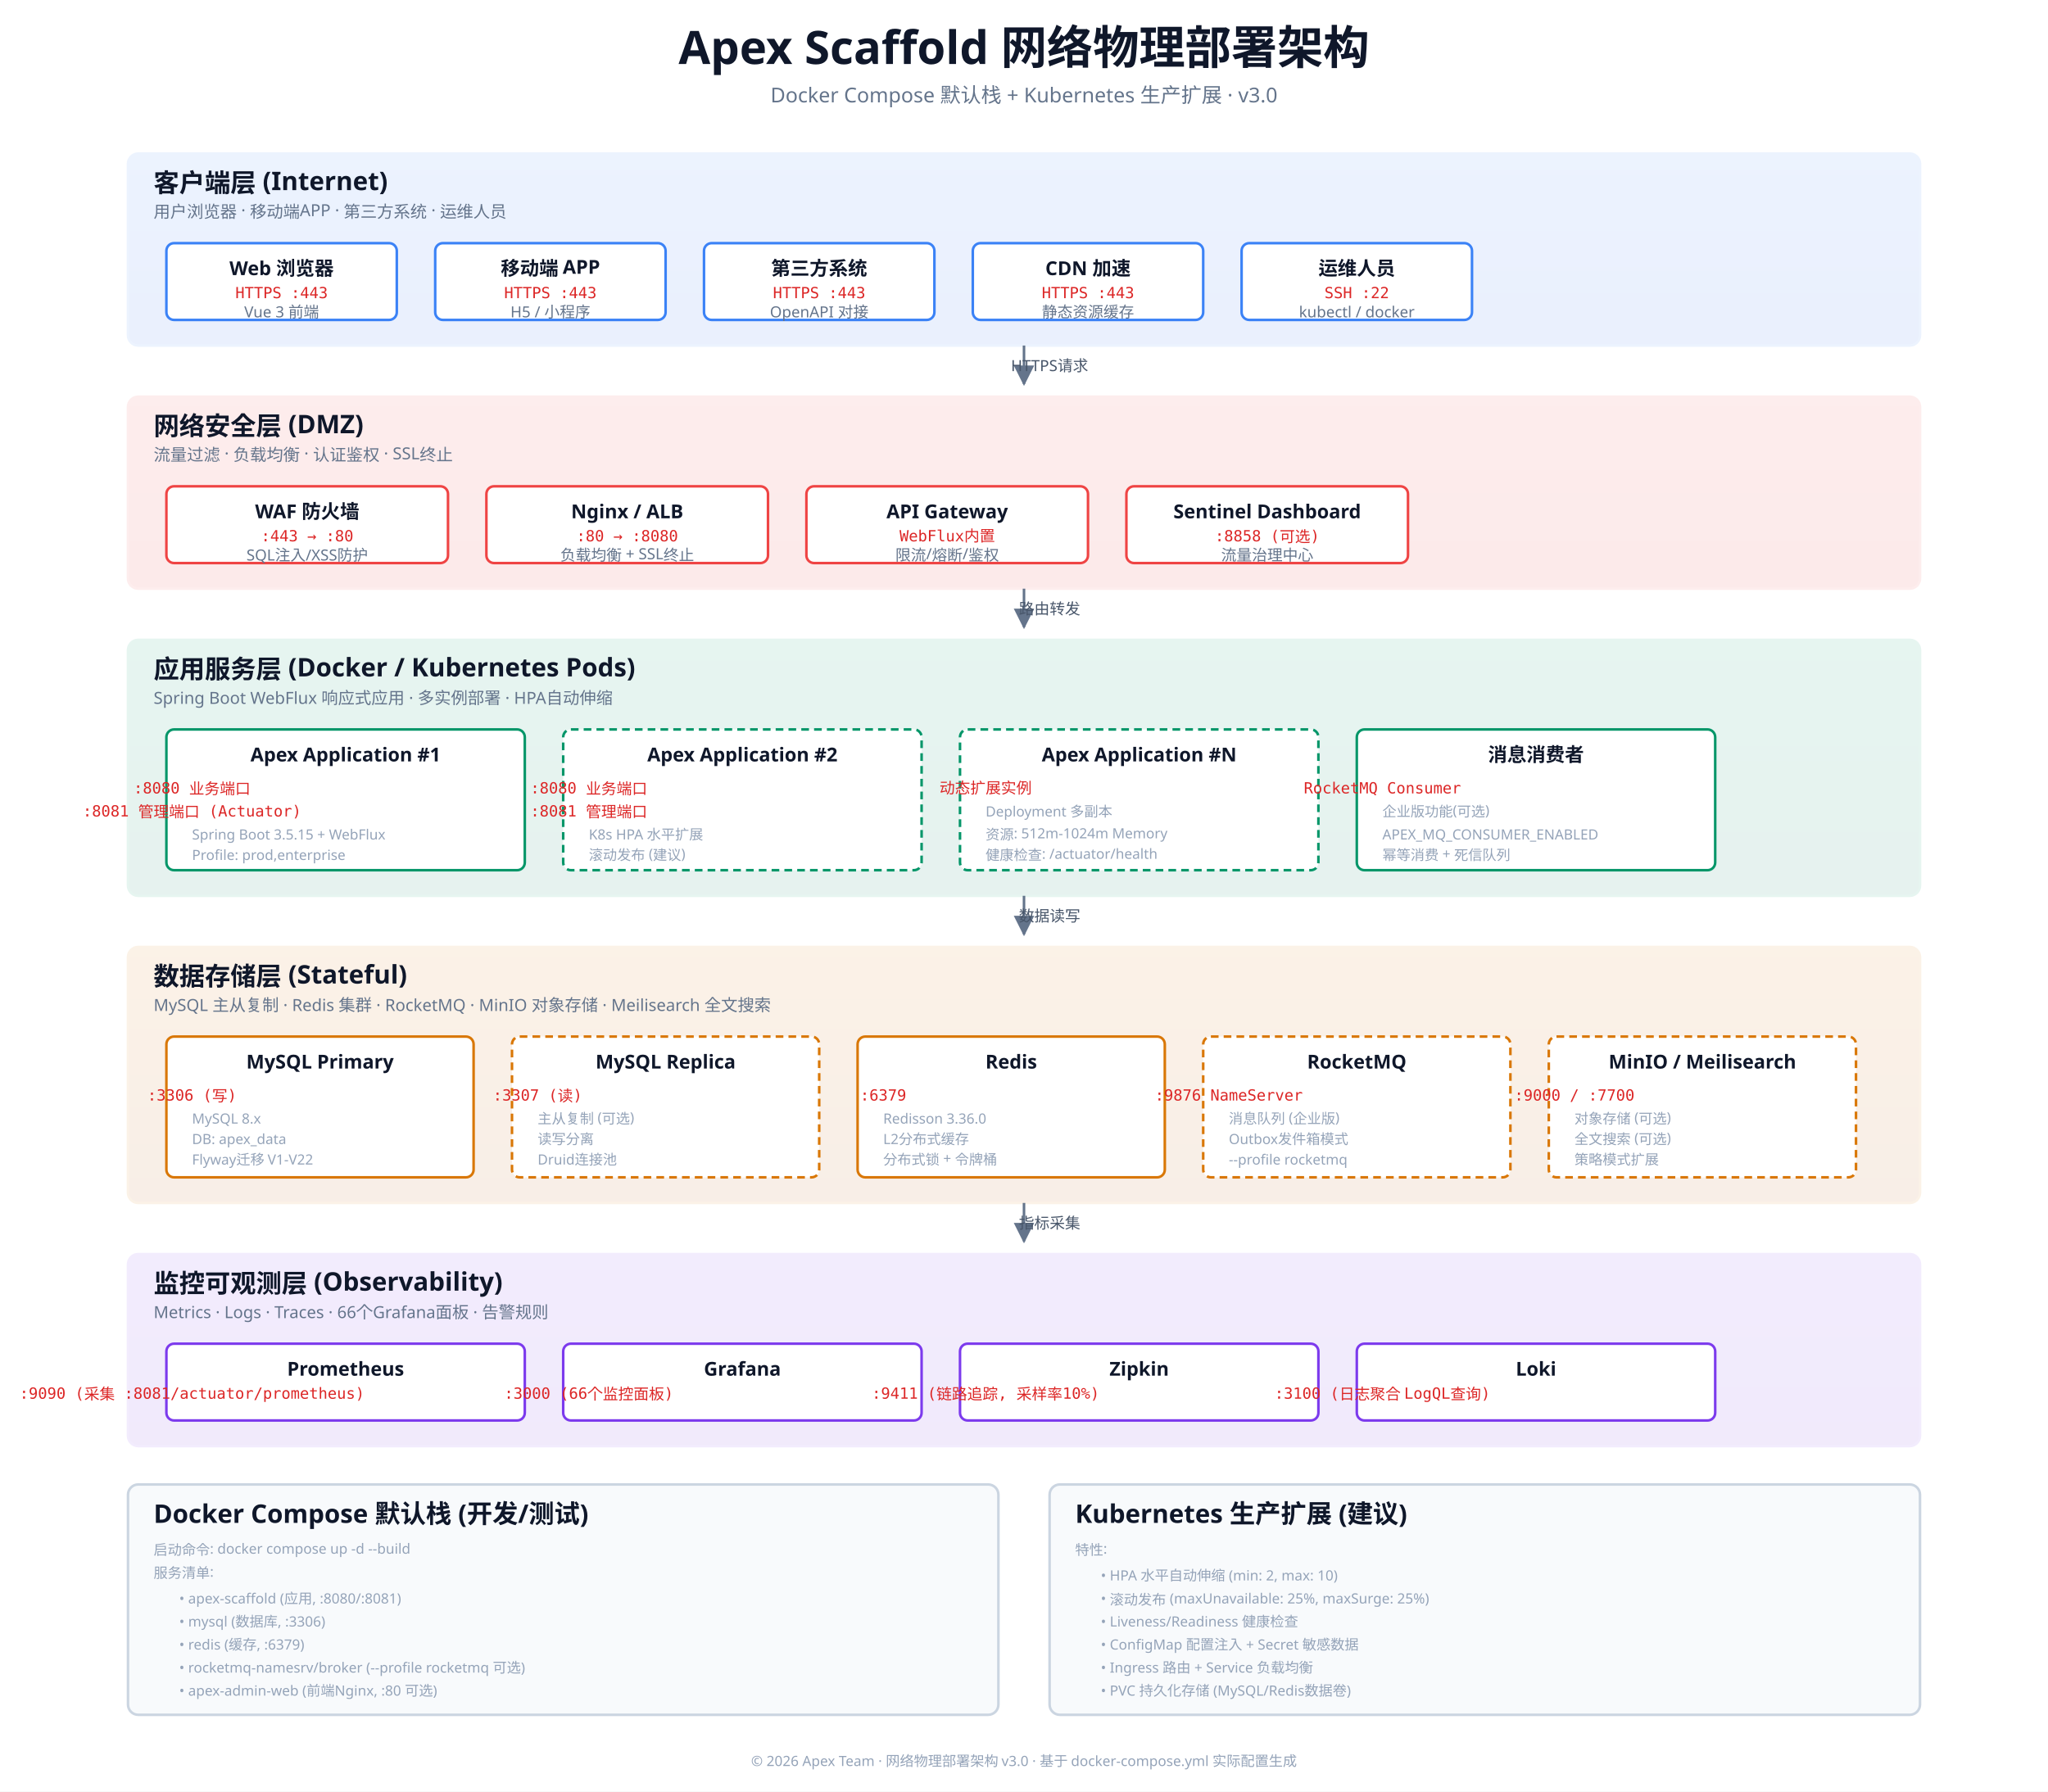
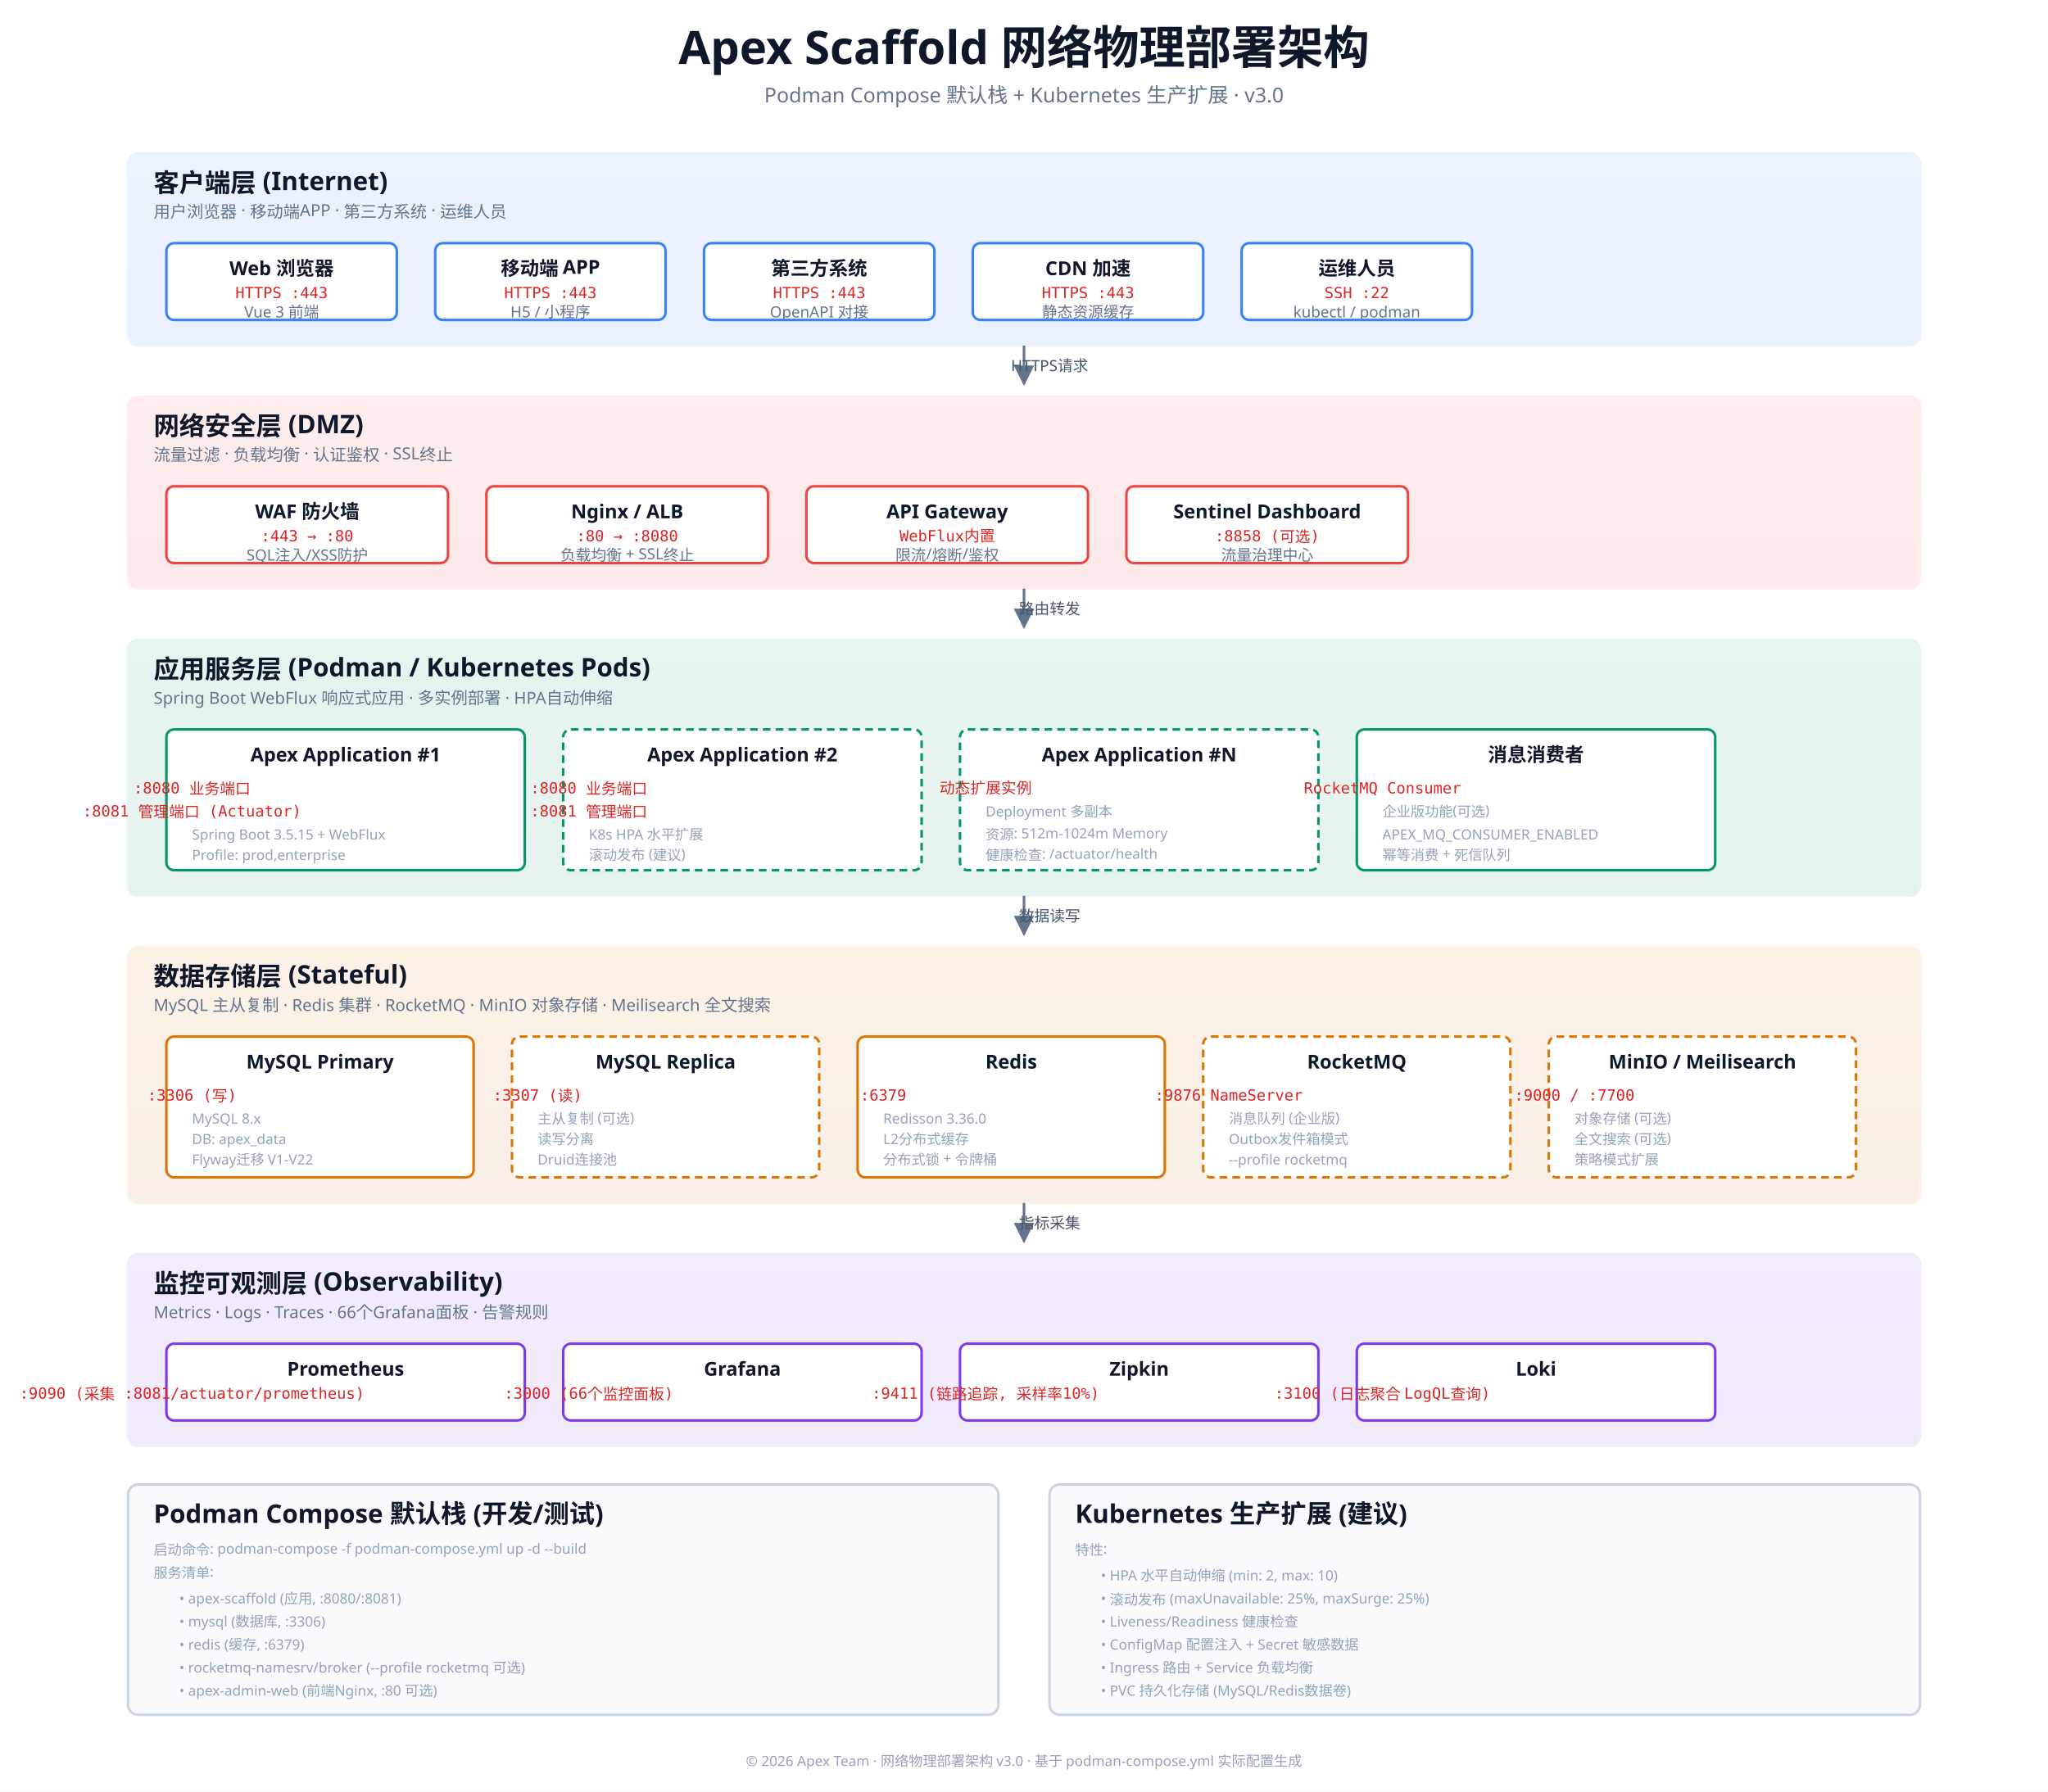
<svg xmlns="http://www.w3.org/2000/svg" viewBox="0 0 1600 1400" width="1600" height="1400">
  <defs>
    <style>
      .title-main {
        font: 700 36px system-ui, sans-serif;
        fill: #0f172a;
        text-anchor: middle;
      }
      .title-version {
        font: 500 16px system-ui, sans-serif;
        fill: #64748b;
        text-anchor: middle;
      }
      .layer-title {
        font: 600 20px system-ui, sans-serif;
        fill: #0f172a;
      }
      .layer-desc {
        font: 400 13px system-ui, sans-serif;
        fill: #64748b;
      }
      .node-title {
        font: 600 15px system-ui, sans-serif;
        fill: #0f172a;
        text-anchor: middle;
      }
      .node-port {
        font: 500 12px 'SF Mono', monospace;
        fill: #dc2626;
        text-anchor: middle;
      }
      .node-desc {
        font: 400 12px system-ui, sans-serif;
        fill: #64748b;
        text-anchor: middle;
      }
      .tech-label {
        font: 400 11px system-ui, sans-serif;
        fill: #94a3b8;
      }
      .flow-label {
        font: 500 12px system-ui, sans-serif;
        fill: #475569;
        text-anchor: middle;
      }
    </style>
    <marker id="arrow" viewBox="0 0 10 10" refX="9" refY="5" markerWidth="8" markerHeight="8" orient="auto">
      <path d="M 0 0 L 10 5 L 0 10 z" fill="#64748b" />
    </marker>
    <linearGradient id="grad-client" x1="0%" y1="0%" x2="0%" y2="100%">
      <stop offset="0%" style="stop-color:#3b82f6;stop-opacity:1" />
      <stop offset="100%" style="stop-color:#2563eb;stop-opacity:1" />
    </linearGradient>
    <linearGradient id="grad-dmz" x1="0%" y1="0%" x2="0%" y2="100%">
      <stop offset="0%" style="stop-color:#ef4444;stop-opacity:1" />
      <stop offset="100%" style="stop-color:#dc2626;stop-opacity:1" />
    </linearGradient>
    <linearGradient id="grad-app" x1="0%" y1="0%" x2="0%" y2="100%">
      <stop offset="0%" style="stop-color:#059669;stop-opacity:1" />
      <stop offset="100%" style="stop-color:#047857;stop-opacity:1" />
    </linearGradient>
    <linearGradient id="grad-data" x1="0%" y1="0%" x2="0%" y2="100%">
      <stop offset="0%" style="stop-color:#d97706;stop-opacity:1" />
      <stop offset="100%" style="stop-color:#b45309;stop-opacity:1" />
    </linearGradient>
    <linearGradient id="grad-monitor" x1="0%" y1="0%" x2="0%" y2="100%">
      <stop offset="0%" style="stop-color:#7c3aed;stop-opacity:1" />
      <stop offset="100%" style="stop-color:#6d28d9;stop-opacity:1" />
    </linearGradient>
  </defs>
  <rect width="1600" height="1400" fill="#ffffff" />
  <text x="800" y="50" class="title-main">Apex Scaffold 网络物理部署架构</text>
-   <text x="800" y="80" class="title-version">Docker Compose 默认栈 + Kubernetes 生产扩展 · v3.0</text>
+   <text x="800" y="80" class="title-version">Podman Compose 默认栈 + Kubernetes 生产扩展 · v3.0</text>
  <g id="client-layer">
    <rect x="100" y="120" width="1400" height="150" rx="8" fill="url(#grad-client)" opacity="0.1" stroke="#3b82f6" stroke-width="2" />
    <text x="120" y="150" class="layer-title" fill="#3b82f6">客户端层 (Internet)</text>
    <text x="120" y="170" class="layer-desc">用户浏览器 · 移动端APP · 第三方系统 · 运维人员</text>
    <rect x="130" y="190" width="180" height="60" rx="6" fill="#ffffff" stroke="#3b82f6" stroke-width="2" />
    <text x="220" y="215" class="node-title">Web 浏览器</text>
    <text x="220" y="233" class="node-port">HTTPS :443</text>
    <text x="220" y="248" class="node-desc">Vue 3 前端</text>
    <rect x="340" y="190" width="180" height="60" rx="6" fill="#ffffff" stroke="#3b82f6" stroke-width="2" />
    <text x="430" y="215" class="node-title">移动端 APP</text>
    <text x="430" y="233" class="node-port">HTTPS :443</text>
    <text x="430" y="248" class="node-desc">H5 / 小程序</text>
    <rect x="550" y="190" width="180" height="60" rx="6" fill="#ffffff" stroke="#3b82f6" stroke-width="2" />
    <text x="640" y="215" class="node-title">第三方系统</text>
    <text x="640" y="233" class="node-port">HTTPS :443</text>
    <text x="640" y="248" class="node-desc">OpenAPI 对接</text>
    <rect x="760" y="190" width="180" height="60" rx="6" fill="#ffffff" stroke="#3b82f6" stroke-width="2" />
    <text x="850" y="215" class="node-title">CDN 加速</text>
    <text x="850" y="233" class="node-port">HTTPS :443</text>
    <text x="850" y="248" class="node-desc">静态资源缓存</text>
    <rect x="970" y="190" width="180" height="60" rx="6" fill="#ffffff" stroke="#3b82f6" stroke-width="2" />
    <text x="1060" y="215" class="node-title">运维人员</text>
    <text x="1060" y="233" class="node-port">SSH :22</text>
-     <text x="1060" y="248" class="node-desc">kubectl / docker</text>
+     <text x="1060" y="248" class="node-desc">kubectl / podman</text>
  </g>
  <line x1="800" y1="270" x2="800" y2="300" stroke="#64748b" stroke-width="2" marker-end="url(#arrow)" />
  <text x="820" y="290" class="flow-label">HTTPS请求</text>
  <g id="dmz-layer">
    <rect x="100" y="310" width="1400" height="150" rx="8" fill="url(#grad-dmz)" opacity="0.1" stroke="#ef4444" stroke-width="2" />
    <text x="120" y="340" class="layer-title" fill="#ef4444">网络安全层 (DMZ)</text>
    <text x="120" y="360" class="layer-desc">流量过滤 · 负载均衡 · 认证鉴权 · SSL终止</text>
    <rect x="130" y="380" width="220" height="60" rx="6" fill="#ffffff" stroke="#ef4444" stroke-width="2" />
    <text x="240" y="405" class="node-title">WAF 防火墙</text>
    <text x="240" y="423" class="node-port">:443 → :80</text>
    <text x="240" y="438" class="node-desc">SQL注入/XSS防护</text>
    <rect x="380" y="380" width="220" height="60" rx="6" fill="#ffffff" stroke="#ef4444" stroke-width="2" />
    <text x="490" y="405" class="node-title">Nginx / ALB</text>
    <text x="490" y="423" class="node-port">:80 → :8080</text>
    <text x="490" y="438" class="node-desc">负载均衡 + SSL终止</text>
    <rect x="630" y="380" width="220" height="60" rx="6" fill="#ffffff" stroke="#ef4444" stroke-width="2" />
    <text x="740" y="405" class="node-title">API Gateway</text>
    <text x="740" y="423" class="node-port">WebFlux内置</text>
    <text x="740" y="438" class="node-desc">限流/熔断/鉴权</text>
    <rect x="880" y="380" width="220" height="60" rx="6" fill="#ffffff" stroke="#ef4444" stroke-width="2" />
    <text x="990" y="405" class="node-title">Sentinel Dashboard</text>
    <text x="990" y="423" class="node-port">:8858 (可选)</text>
    <text x="990" y="438" class="node-desc">流量治理中心</text>
  </g>
  <line x1="800" y1="460" x2="800" y2="490" stroke="#64748b" stroke-width="2" marker-end="url(#arrow)" />
  <text x="820" y="480" class="flow-label">路由转发</text>
  <g id="app-layer">
    <rect x="100" y="500" width="1400" height="200" rx="8" fill="url(#grad-app)" opacity="0.1" stroke="#059669" stroke-width="2" />
-     <text x="120" y="530" class="layer-title" fill="#059669">应用服务层 (Docker / Kubernetes Pods)</text>
+     <text x="120" y="530" class="layer-title" fill="#059669">应用服务层 (Podman / Kubernetes Pods)</text>
    <text x="120" y="550" class="layer-desc">Spring Boot WebFlux 响应式应用 · 多实例部署 · HPA自动伸缩</text>
    <rect x="130" y="570" width="280" height="110" rx="6" fill="#ffffff" stroke="#059669" stroke-width="2" />
    <text x="270" y="595" class="node-title">Apex Application #1</text>
    <text x="150" y="620" class="node-port">:8080 业务端口</text>
    <text x="150" y="638" class="node-port">:8081 管理端口 (Actuator)</text>
    <text x="150" y="656" class="tech-label">Spring Boot 3.5.15 + WebFlux</text>
    <text x="150" y="672" class="tech-label">Profile: prod,enterprise</text>
    <rect x="440" y="570" width="280" height="110" rx="6" fill="#ffffff" stroke="#059669" stroke-width="2" stroke-dasharray="6,4" />
    <text x="580" y="595" class="node-title">Apex Application #2</text>
    <text x="460" y="620" class="node-port">:8080 业务端口</text>
    <text x="460" y="638" class="node-port">:8081 管理端口</text>
    <text x="460" y="656" class="tech-label">K8s HPA 水平扩展</text>
    <text x="460" y="672" class="tech-label">滚动发布 (建议)</text>
    <rect x="750" y="570" width="280" height="110" rx="6" fill="#ffffff" stroke="#059669" stroke-width="2" stroke-dasharray="6,4" />
    <text x="890" y="595" class="node-title">Apex Application #N</text>
    <text x="770" y="620" class="node-port">动态扩展实例</text>
    <text x="770" y="638" class="tech-label">Deployment 多副本</text>
    <text x="770" y="656" class="tech-label">资源: 512m-1024m Memory</text>
    <text x="770" y="672" class="tech-label">健康检查: /actuator/health</text>
    <rect x="1060" y="570" width="280" height="110" rx="6" fill="#ffffff" stroke="#059669" stroke-width="2" />
    <text x="1200" y="595" class="node-title">消息消费者</text>
    <text x="1080" y="620" class="node-port">RocketMQ Consumer</text>
    <text x="1080" y="638" class="tech-label">企业版功能(可选)</text>
    <text x="1080" y="656" class="tech-label">APEX_MQ_CONSUMER_ENABLED</text>
    <text x="1080" y="672" class="tech-label">幂等消费 + 死信队列</text>
  </g>
  <line x1="800" y1="700" x2="800" y2="730" stroke="#64748b" stroke-width="2" marker-end="url(#arrow)" />
  <text x="820" y="720" class="flow-label">数据读写</text>
  <g id="data-layer">
    <rect x="100" y="740" width="1400" height="200" rx="8" fill="url(#grad-data)" opacity="0.1" stroke="#d97706" stroke-width="2" />
    <text x="120" y="770" class="layer-title" fill="#d97706">数据存储层 (Stateful)</text>
    <text x="120" y="790" class="layer-desc">MySQL 主从复制 · Redis 集群 · RocketMQ · MinIO 对象存储 · Meilisearch 全文搜索</text>
    <rect x="130" y="810" width="240" height="110" rx="6" fill="#ffffff" stroke="#d97706" stroke-width="2" />
    <text x="250" y="835" class="node-title">MySQL Primary</text>
    <text x="150" y="860" class="node-port">:3306 (写)</text>
    <text x="150" y="878" class="tech-label">MySQL 8.x</text>
    <text x="150" y="894" class="tech-label">DB: apex_data</text>
    <text x="150" y="910" class="tech-label">Flyway迁移 V1-V22</text>
    <rect x="400" y="810" width="240" height="110" rx="6" fill="#ffffff" stroke="#d97706" stroke-width="2" stroke-dasharray="6,4" />
    <text x="520" y="835" class="node-title">MySQL Replica</text>
    <text x="420" y="860" class="node-port">:3307 (读)</text>
    <text x="420" y="878" class="tech-label">主从复制 (可选)</text>
    <text x="420" y="894" class="tech-label">读写分离</text>
    <text x="420" y="910" class="tech-label">Druid连接池</text>
    <rect x="670" y="810" width="240" height="110" rx="6" fill="#ffffff" stroke="#d97706" stroke-width="2" />
    <text x="790" y="835" class="node-title">Redis</text>
    <text x="690" y="860" class="node-port">:6379</text>
    <text x="690" y="878" class="tech-label">Redisson 3.36.0</text>
    <text x="690" y="894" class="tech-label">L2分布式缓存</text>
    <text x="690" y="910" class="tech-label">分布式锁 + 令牌桶</text>
    <rect x="940" y="810" width="240" height="110" rx="6" fill="#ffffff" stroke="#d97706" stroke-width="2" stroke-dasharray="6,4" />
    <text x="1060" y="835" class="node-title">RocketMQ</text>
    <text x="960" y="860" class="node-port">:9876 NameServer</text>
    <text x="960" y="878" class="tech-label">消息队列 (企业版)</text>
    <text x="960" y="894" class="tech-label">Outbox发件箱模式</text>
    <text x="960" y="910" class="tech-label">--profile rocketmq</text>
    <rect x="1210" y="810" width="240" height="110" rx="6" fill="#ffffff" stroke="#d97706" stroke-width="2" stroke-dasharray="6,4" />
    <text x="1330" y="835" class="node-title">MinIO / Meilisearch</text>
    <text x="1230" y="860" class="node-port">:9000 / :7700</text>
    <text x="1230" y="878" class="tech-label">对象存储 (可选)</text>
    <text x="1230" y="894" class="tech-label">全文搜索 (可选)</text>
    <text x="1230" y="910" class="tech-label">策略模式扩展</text>
  </g>
  <line x1="800" y1="940" x2="800" y2="970" stroke="#64748b" stroke-width="2" marker-end="url(#arrow)" />
  <text x="820" y="960" class="flow-label">指标采集</text>
  <g id="monitor-layer">
    <rect x="100" y="980" width="1400" height="150" rx="8" fill="url(#grad-monitor)" opacity="0.1" stroke="#7c3aed" stroke-width="2" />
    <text x="120" y="1010" class="layer-title" fill="#7c3aed">监控可观测层 (Observability)</text>
    <text x="120" y="1030" class="layer-desc">Metrics · Logs · Traces · 66个Grafana面板 · 告警规则</text>
    <rect x="130" y="1050" width="280" height="60" rx="6" fill="#ffffff" stroke="#7c3aed" stroke-width="2" />
    <text x="270" y="1075" class="node-title">Prometheus</text>
    <text x="150" y="1093" class="node-port">:9090 (采集 :8081/actuator/prometheus)</text>
    <rect x="440" y="1050" width="280" height="60" rx="6" fill="#ffffff" stroke="#7c3aed" stroke-width="2" />
    <text x="580" y="1075" class="node-title">Grafana</text>
    <text x="460" y="1093" class="node-port">:3000 (66个监控面板)</text>
    <rect x="750" y="1050" width="280" height="60" rx="6" fill="#ffffff" stroke="#7c3aed" stroke-width="2" />
    <text x="890" y="1075" class="node-title">Zipkin</text>
    <text x="770" y="1093" class="node-port">:9411 (链路追踪, 采样率10%)</text>
    <rect x="1060" y="1050" width="280" height="60" rx="6" fill="#ffffff" stroke="#7c3aed" stroke-width="2" />
    <text x="1200" y="1075" class="node-title">Loki</text>
    <text x="1080" y="1093" class="node-port">:3100 (日志聚合 LogQL查询)</text>
  </g>
  <g id="deployment-modes">
    <rect x="100" y="1160" width="680" height="180" rx="8" fill="#f8fafc" stroke="#cbd5e1" stroke-width="2" />
-     <text x="120" y="1190" class="layer-title">Docker Compose 默认栈 (开发/测试)</text>
-     <text x="120" y="1215" class="tech-label">启动命令: docker compose up -d --build</text>
+     <text x="120" y="1190" class="layer-title">Podman Compose 默认栈 (开发/测试)</text>
+     <text x="120" y="1215" class="tech-label">启动命令: podman-compose -f podman-compose.yml up -d --build</text>
    <text x="120" y="1233" class="tech-label">服务清单:</text>
    <text x="140" y="1253" class="tech-label">• apex-scaffold (应用, :8080/:8081)</text>
    <text x="140" y="1271" class="tech-label">• mysql (数据库, :3306)</text>
    <text x="140" y="1289" class="tech-label">• redis (缓存, :6379)</text>
    <text x="140" y="1307" class="tech-label">• rocketmq-namesrv/broker (--profile rocketmq 可选)</text>
    <text x="140" y="1325" class="tech-label">• apex-admin-web (前端Nginx, :80 可选)</text>
    <rect x="820" y="1160" width="680" height="180" rx="8" fill="#f8fafc" stroke="#cbd5e1" stroke-width="2" />
    <text x="840" y="1190" class="layer-title">Kubernetes 生产扩展 (建议)</text>
    <text x="840" y="1215" class="tech-label">特性:</text>
    <text x="860" y="1235" class="tech-label">• HPA 水平自动伸缩 (min: 2, max: 10)</text>
    <text x="860" y="1253" class="tech-label">• 滚动发布 (maxUnavailable: 25%, maxSurge: 25%)</text>
    <text x="860" y="1271" class="tech-label">• Liveness/Readiness 健康检查</text>
    <text x="860" y="1289" class="tech-label">• ConfigMap 配置注入 + Secret 敏感数据</text>
    <text x="860" y="1307" class="tech-label">• Ingress 路由 + Service 负载均衡</text>
    <text x="860" y="1325" class="tech-label">• PVC 持久化存储 (MySQL/Redis数据卷)</text>
  </g>
-   <text x="800" y="1380" class="tech-label" text-anchor="middle">© 2026 Apex Team · 网络物理部署架构 v3.0 · 基于 docker-compose.yml 实际配置生成</text>
+   <text x="800" y="1380" class="tech-label" text-anchor="middle">© 2026 Apex Team · 网络物理部署架构 v3.0 · 基于 podman-compose.yml 实际配置生成</text>
</svg>
